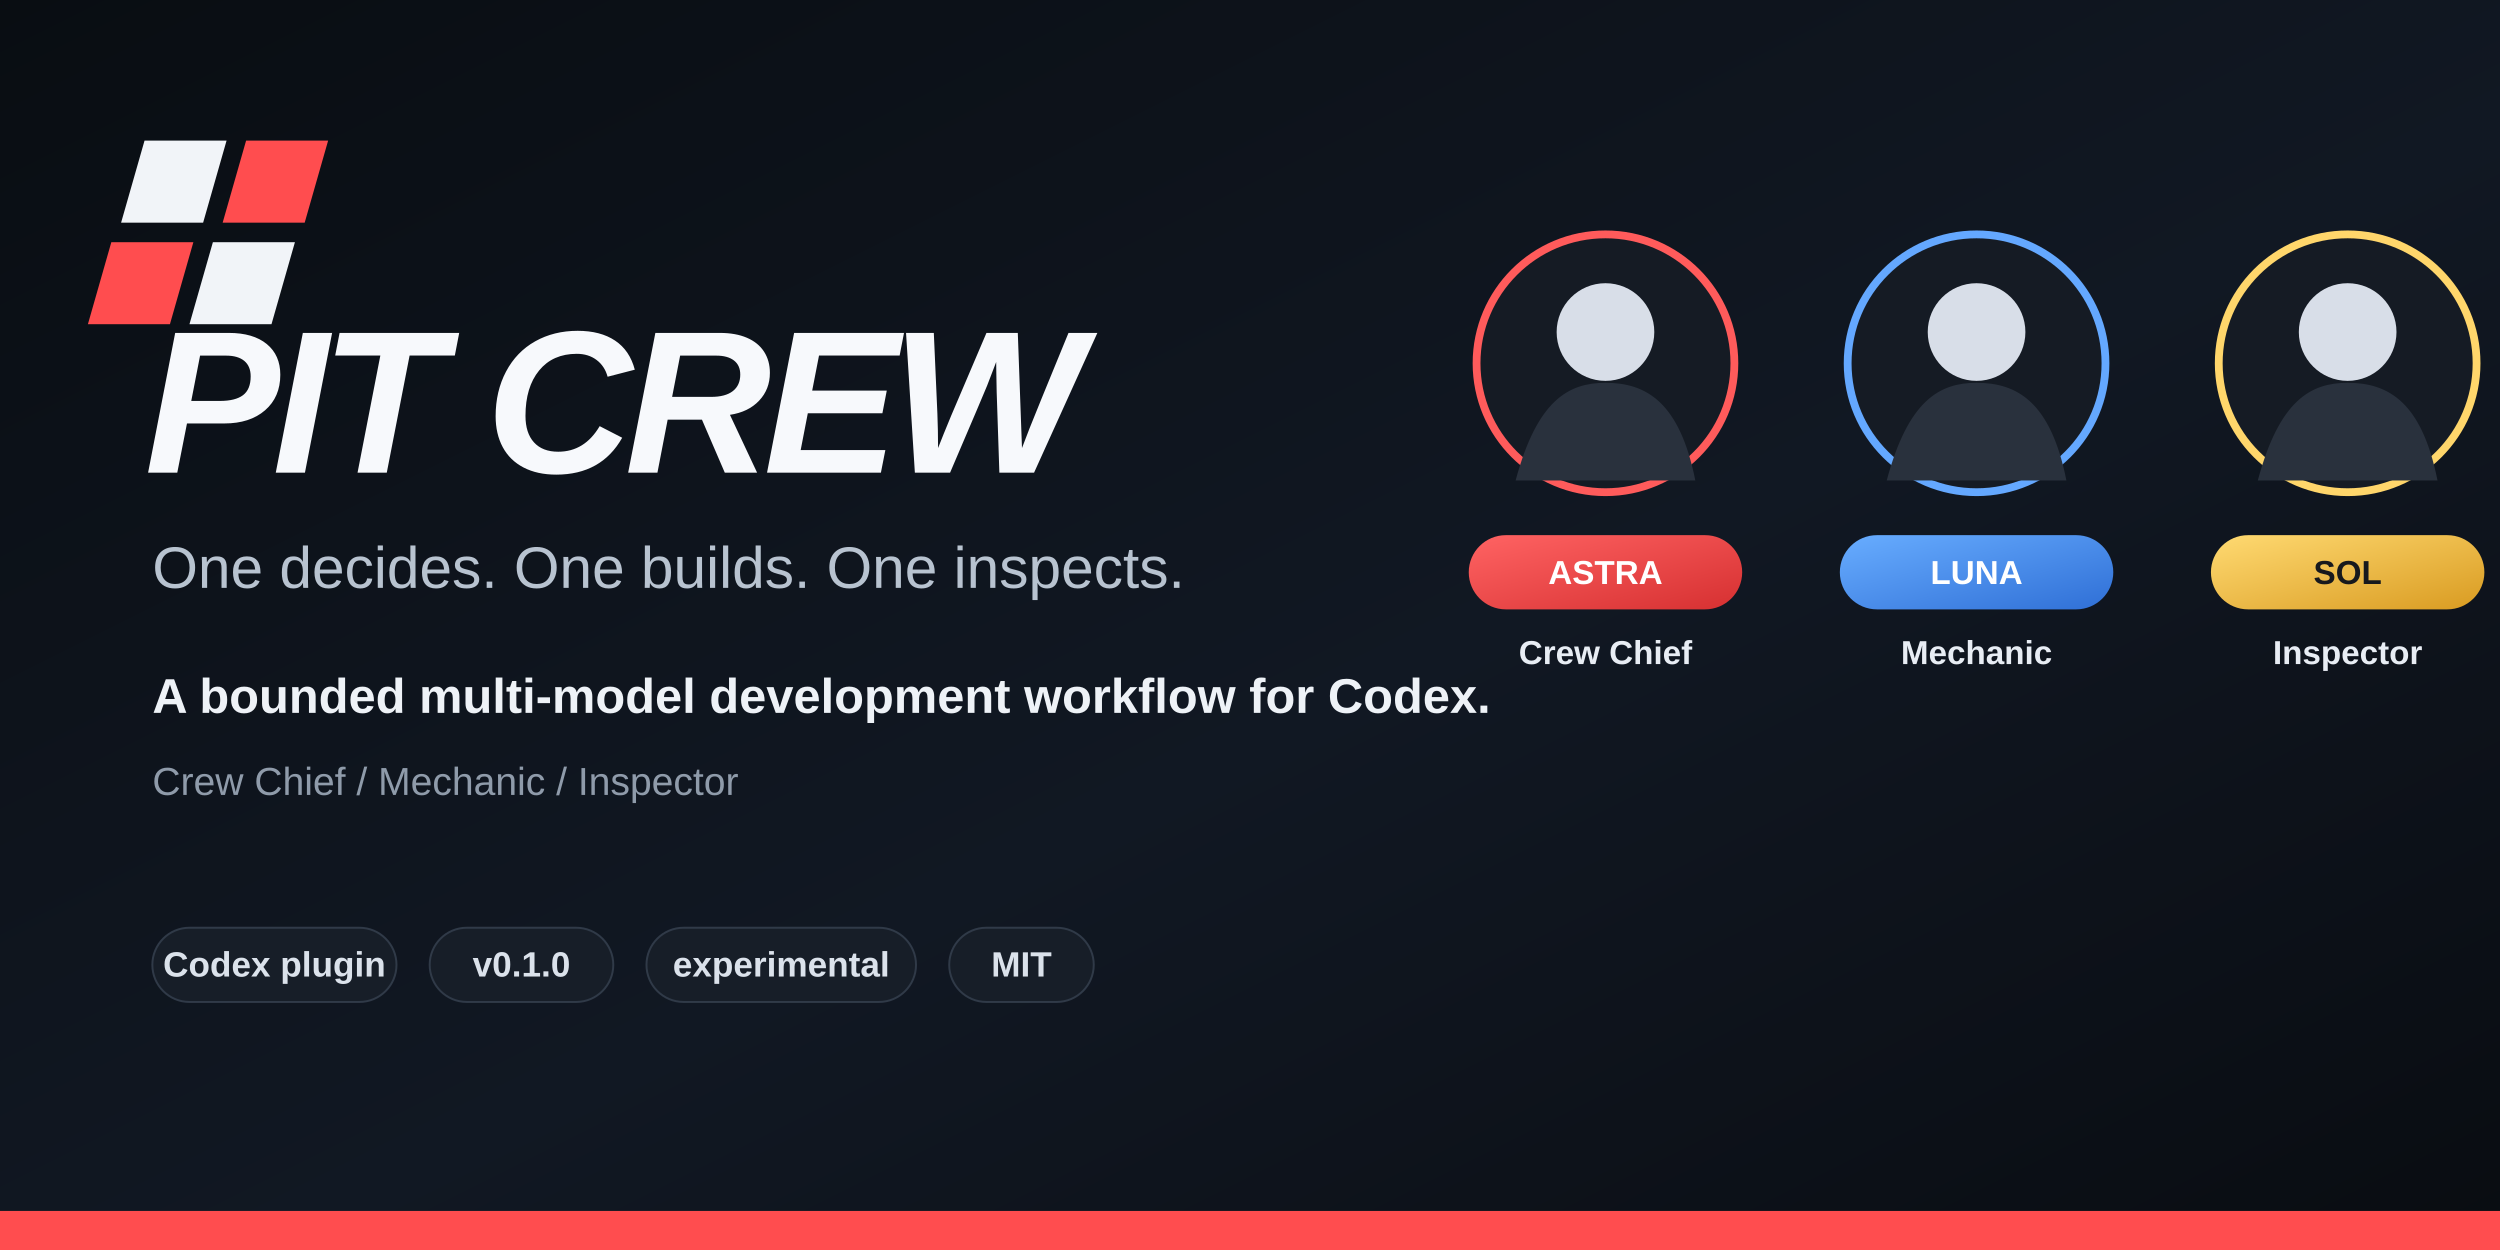
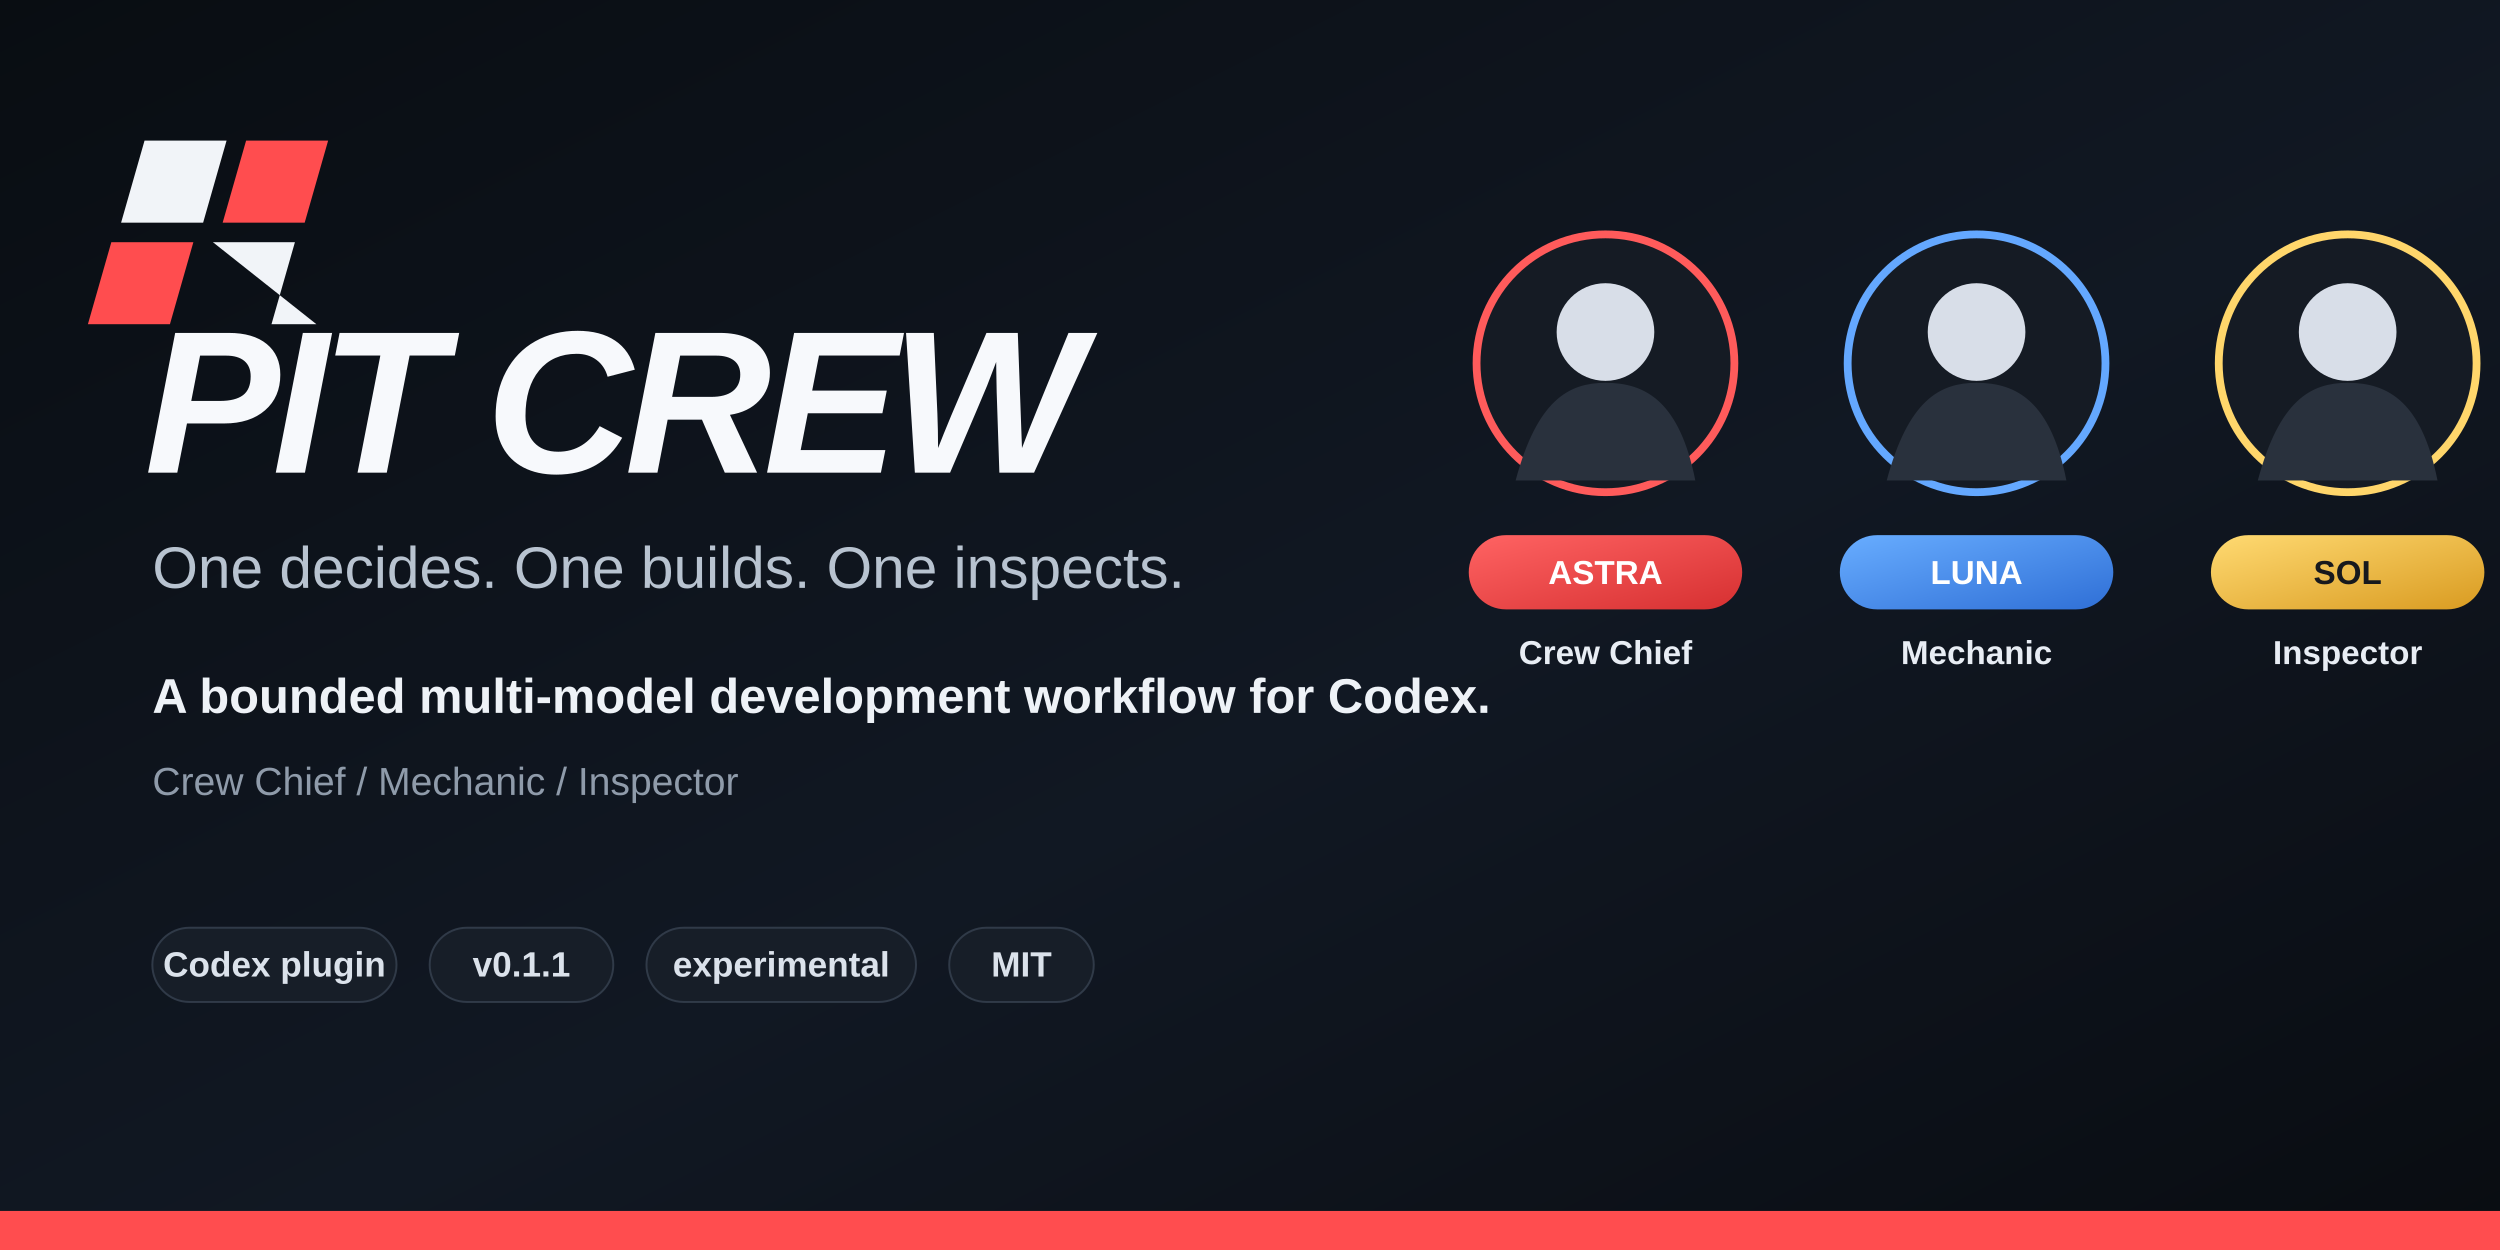
<svg xmlns="http://www.w3.org/2000/svg" width="1280" height="640" viewBox="0 0 1280 640" role="img" aria-labelledby="title desc">
  <defs>
    <linearGradient id="bg" x1="0" y1="0" x2="1" y2="1">
      <stop offset="0" stop-color="#090d12" />
      <stop offset="0.55" stop-color="#111823" />
      <stop offset="1" stop-color="#090c11" />
    </linearGradient>
    <linearGradient id="red" x1="0" y1="0" x2="1" y2="1">
      <stop stop-color="#ff6363" />
      <stop offset="1" stop-color="#d63031" />
    </linearGradient>
    <linearGradient id="blue" x1="0" y1="0" x2="1" y2="1">
      <stop stop-color="#68adff" />
      <stop offset="1" stop-color="#2f6fd6" />
    </linearGradient>
    <linearGradient id="gold" x1="0" y1="0" x2="1" y2="1">
      <stop stop-color="#ffda72" />
      <stop offset="1" stop-color="#d99b21" />
    </linearGradient>
  </defs>
  <rect width="1280" height="640" fill="url(#bg)" />
  <rect y="620" width="1280" height="20" fill="#ff4d4f" />
  <g transform="translate(74 72)">
    <path d="M0 0h42L30 42H-12z" fill="#f1f4f8" />
    <path d="M52 0h42L82 42H40z" fill="#ff4d4f" />
    <path d="M-17 52h42L13 94h-42z" fill="#ff4d4f" />
-     <path d="M35 52h42L65 94H23z" fill="#f1f4f8" />
+     <path d="M35 52h42L65 94h23z" fill="#f1f4f8" />
  </g>
  <text x="74" y="242" fill="#f7f9fc" font-family="Arial, Helvetica, sans-serif" font-size="104" font-style="italic" font-weight="800" letter-spacing="-4">PIT CREW</text>
  <text x="78" y="301" fill="#b8c3d0" font-family="Arial, Helvetica, sans-serif" font-size="30">One decides. One builds. One inspects.</text>
  <text x="78" y="365" fill="#eef2f7" font-family="Arial, Helvetica, sans-serif" font-size="25" font-weight="700">A bounded multi-model development workflow for Codex.</text>
  <text x="78" y="407" fill="#8f9baa" font-family="Arial, Helvetica, sans-serif" font-size="20">Crew Chief / Mechanic / Inspector</text>
  <g transform="translate(742 108)">
    <g>
      <circle cx="80" cy="78" r="66" fill="#151b24" stroke="#ff5b5b" stroke-width="4" />
      <circle cx="80" cy="62" r="25" fill="#d8dee8" />
      <path d="M34 138 C45 97 61 88 80 88 C101 88 118 98 126 138 Z" fill="#29313d" />
      <rect x="10" y="166" width="140" height="38" rx="19" fill="url(#red)" />
      <text x="80" y="191" text-anchor="middle" fill="#fff" font-family="Arial, Helvetica, sans-serif" font-size="17" font-weight="800">ASTRA</text>
      <text x="80" y="232" text-anchor="middle" fill="#e8edf4" font-family="Arial, Helvetica, sans-serif" font-size="17" font-weight="700">Crew Chief</text>
    </g>
    <g transform="translate(190 0)">
      <circle cx="80" cy="78" r="66" fill="#151b24" stroke="#64a8ff" stroke-width="4" />
      <circle cx="80" cy="62" r="25" fill="#d8dee8" />
      <path d="M34 138 C45 97 61 88 80 88 C101 88 118 98 126 138 Z" fill="#29313d" />
      <rect x="10" y="166" width="140" height="38" rx="19" fill="url(#blue)" />
      <text x="80" y="191" text-anchor="middle" fill="#fff" font-family="Arial, Helvetica, sans-serif" font-size="17" font-weight="800">LUNA</text>
      <text x="80" y="232" text-anchor="middle" fill="#e8edf4" font-family="Arial, Helvetica, sans-serif" font-size="17" font-weight="700">Mechanic</text>
    </g>
    <g transform="translate(380 0)">
      <circle cx="80" cy="78" r="66" fill="#151b24" stroke="#ffd66b" stroke-width="4" />
      <circle cx="80" cy="62" r="25" fill="#d8dee8" />
      <path d="M34 138 C45 97 61 88 80 88 C101 88 118 98 126 138 Z" fill="#29313d" />
      <rect x="10" y="166" width="140" height="38" rx="19" fill="url(#gold)" />
      <text x="80" y="191" text-anchor="middle" fill="#17191d" font-family="Arial, Helvetica, sans-serif" font-size="17" font-weight="800">SOL</text>
      <text x="80" y="232" text-anchor="middle" fill="#e8edf4" font-family="Arial, Helvetica, sans-serif" font-size="17" font-weight="700">Inspector</text>
    </g>
  </g>
  <g transform="translate(78 475)" font-family="Arial, Helvetica, sans-serif" font-size="18" font-weight="700">
    <rect width="125" height="38" rx="19" fill="#171e28" stroke="#303a48" />
    <text x="62.5" y="25" text-anchor="middle" fill="#dbe2eb">Codex plugin</text>
    <rect x="142" width="94" height="38" rx="19" fill="#171e28" stroke="#303a48" />
-     <text x="189" y="25" text-anchor="middle" fill="#dbe2eb">v0.1.0</text>
+     <text x="189" y="25" text-anchor="middle" fill="#dbe2eb">v0.1.1</text>
    <rect x="253" width="138" height="38" rx="19" fill="#171e28" stroke="#303a48" />
    <text x="322" y="25" text-anchor="middle" fill="#dbe2eb">experimental</text>
    <rect x="408" width="74" height="38" rx="19" fill="#171e28" stroke="#303a48" />
    <text x="445" y="25" text-anchor="middle" fill="#dbe2eb">MIT</text>
  </g>
</svg>
